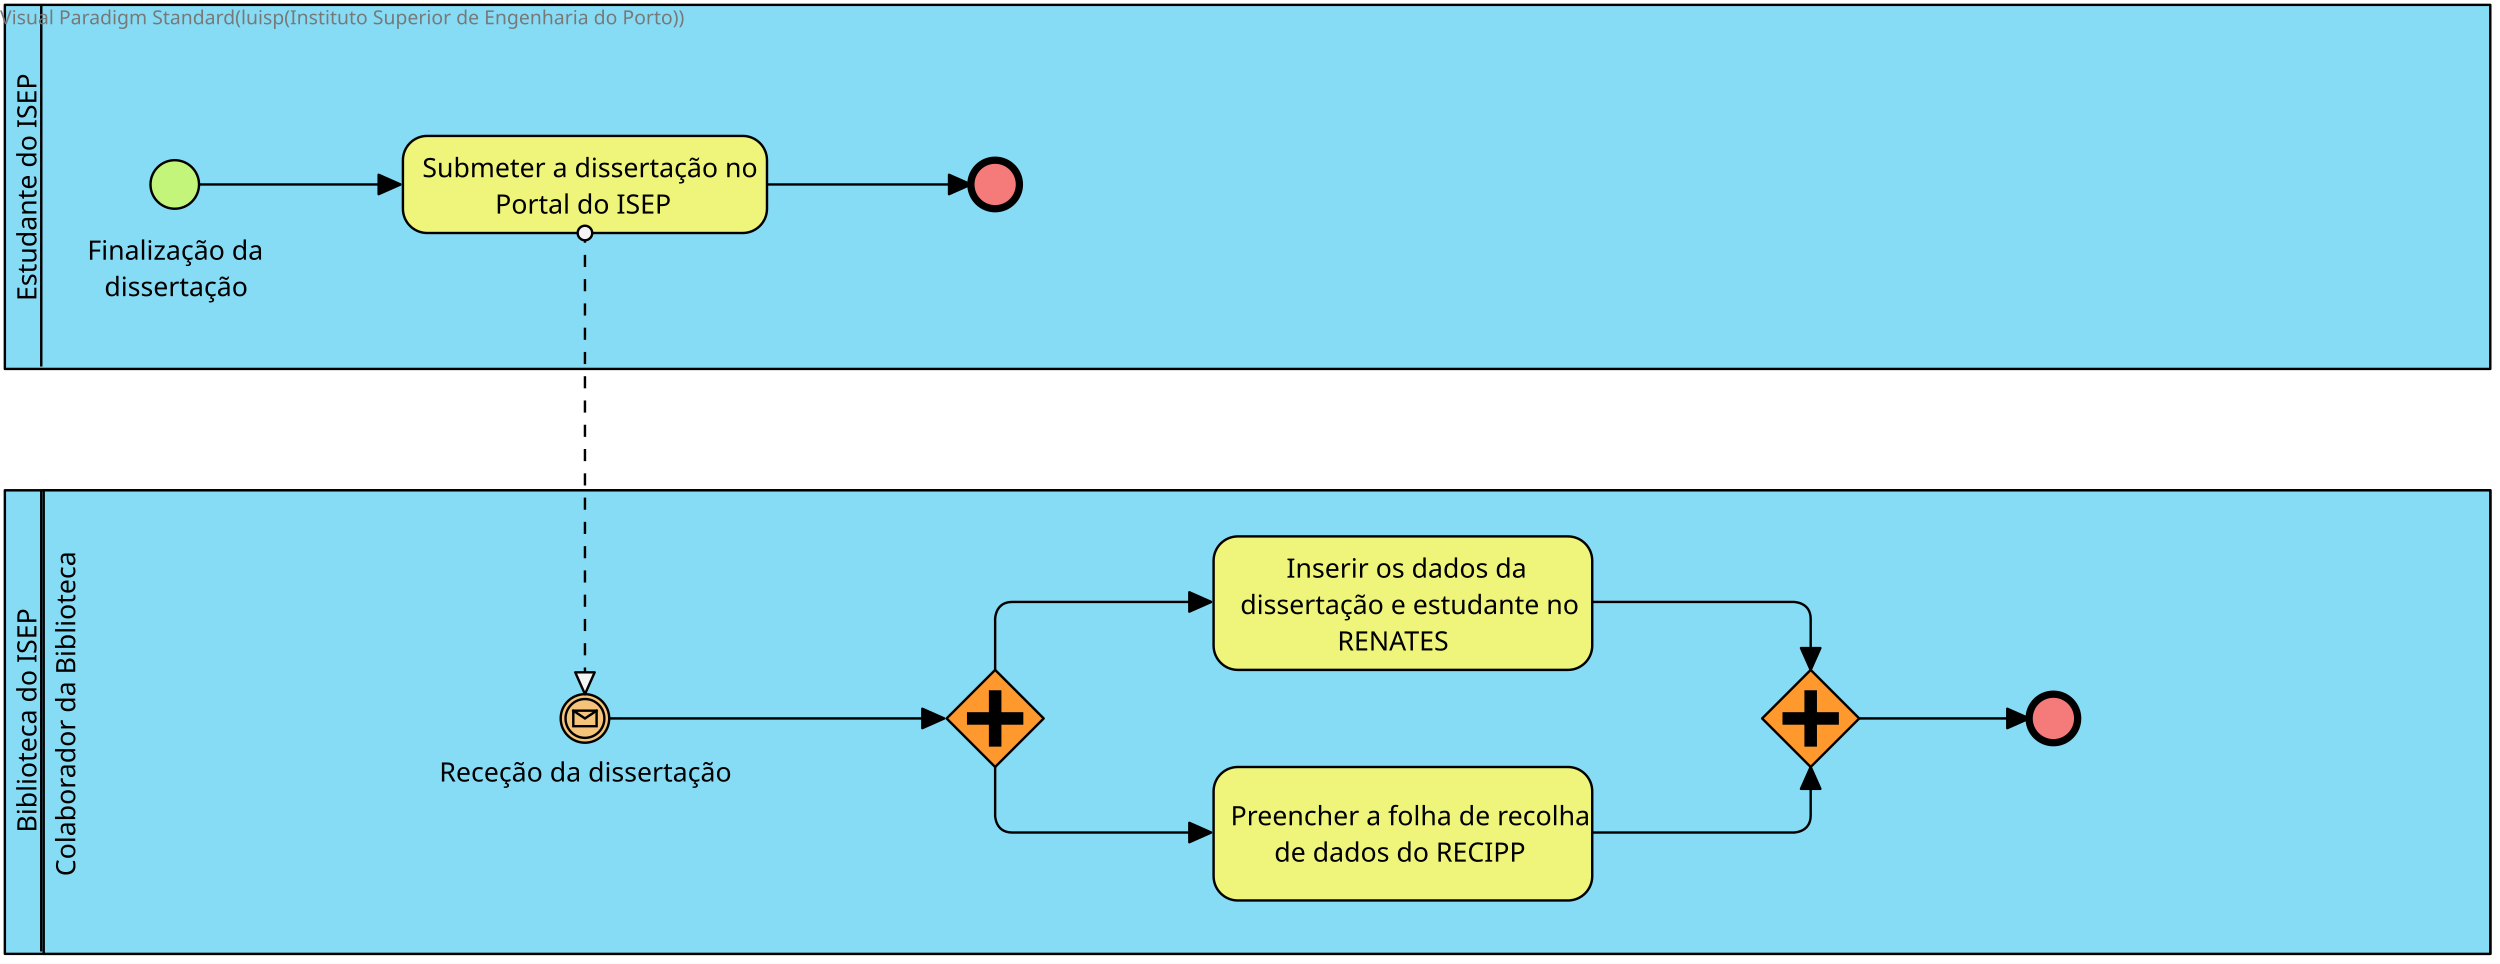
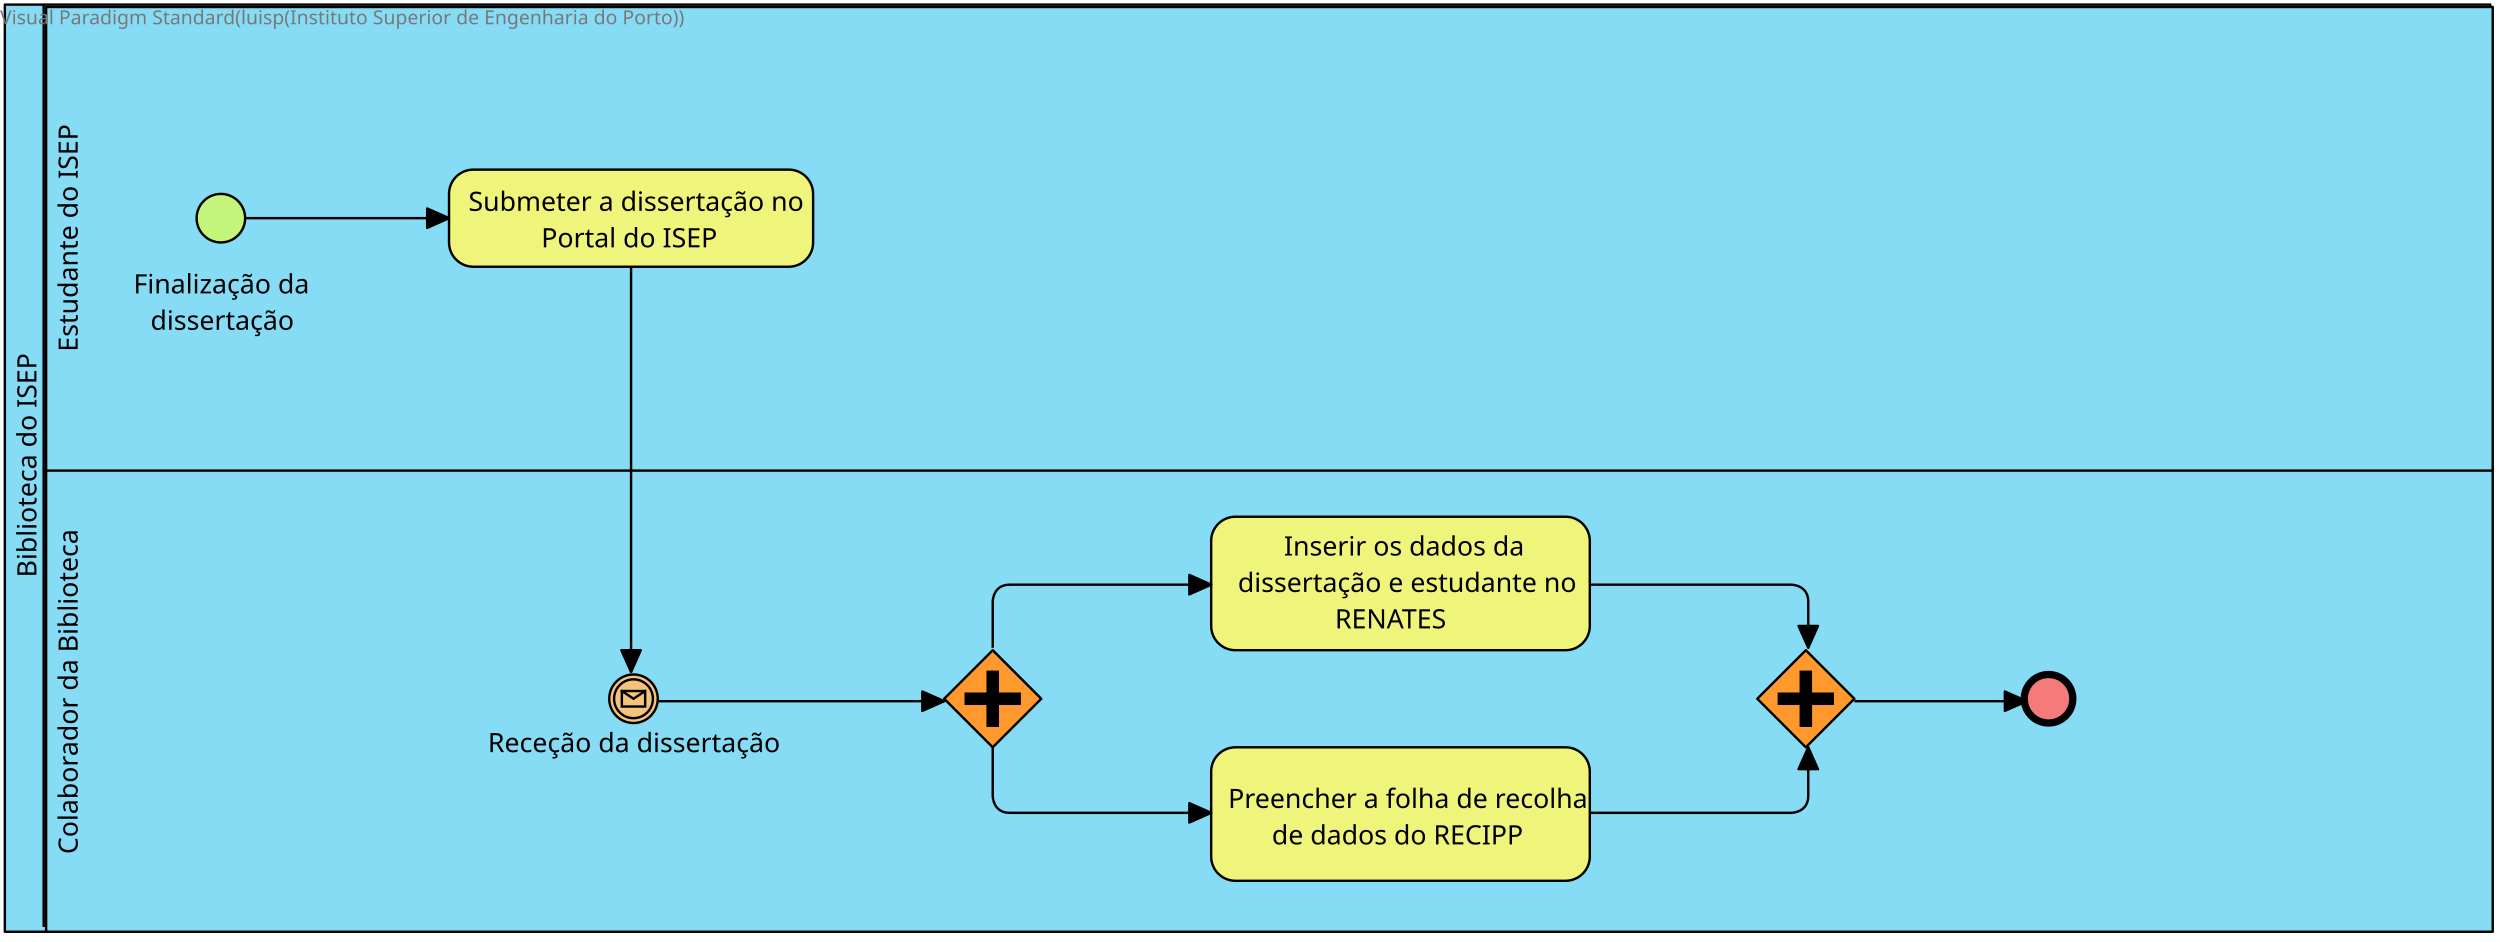
- <svg xmlns="http://www.w3.org/2000/svg" fill-opacity="0" color-rendering="auto" color-interpolation="auto" text-rendering="auto" stroke="rgb(0,0,0)" stroke-linecap="square" width="1030" stroke-miterlimit="10" shape-rendering="auto" stroke-opacity="0" fill="rgb(0,0,0)" stroke-dasharray="none" font-weight="normal" stroke-width="1" height="397" font-family="'Dialog'" font-style="normal" stroke-linejoin="miter" font-size="12px" stroke-dashoffset="0" image-rendering="auto">
+ <svg xmlns="http://www.w3.org/2000/svg" fill-opacity="0" color-rendering="auto" color-interpolation="auto" text-rendering="auto" stroke="rgb(0,0,0)" stroke-linecap="square" width="1030" stroke-miterlimit="10" shape-rendering="auto" stroke-opacity="0" fill="rgb(0,0,0)" stroke-dasharray="none" font-weight="normal" stroke-width="1" height="388" font-family="'Dialog'" font-style="normal" stroke-linejoin="miter" font-size="12px" stroke-dashoffset="0" image-rendering="auto">
  <defs id="genericDefs" />
  <g>
    <defs id="defs1">
      <clipPath clipPathUnits="userSpaceOnUse" id="clipPath1">
-         <path d="M-7 -7 L1035 -7 L1035 161 L-7 161 L-7 -7 Z" />
+         <path d="M-7 -7 L1035 -7 L1035 393 L-7 393 L-7 -7 Z" />
      </clipPath>
      <clipPath clipPathUnits="userSpaceOnUse" id="clipPath2">
-         <path d="M0 0 L0 150 L7 150 L7 0 Z" />
+         <path d="M0 0 L0 382 L7 382 L7 0 Z" />
      </clipPath>
      <clipPath clipPathUnits="userSpaceOnUse" id="clipPath3">
+         <path d="M0 -0 L0 7 L1024 7 L1024 -0 Z" />
+       </clipPath>
+       <clipPath clipPathUnits="userSpaceOnUse" id="clipPath4">
        <path d="M0 0 L0 7 L1024 7 L1024 0 Z" />
      </clipPath>
-       <clipPath clipPathUnits="userSpaceOnUse" id="clipPath4">
-         <path d="M0 0 L0 150 L16 150 L16 0 Z" />
-       </clipPath>
      <clipPath clipPathUnits="userSpaceOnUse" id="clipPath5">
-         <path d="M150 0 L0 0 L0 16 L150 16 Z" />
+         <path d="M0 0 L0 381 L17 381 L17 0 Z" />
      </clipPath>
      <clipPath clipPathUnits="userSpaceOnUse" id="clipPath6">
+         <path d="M381 0 L0 0 L0 17 L381 17 Z" />
+       </clipPath>
+       <clipPath clipPathUnits="userSpaceOnUse" id="clipPath7">
+         <path d="M-7 -7 L1019 -7 L1019 202 L-7 202 L-7 -7 Z" />
+       </clipPath>
+       <clipPath clipPathUnits="userSpaceOnUse" id="clipPath8">
+         <path d="M0 -0 L0 190 L17 190 L17 -0 Z" />
+       </clipPath>
+       <clipPath clipPathUnits="userSpaceOnUse" id="clipPath9">
+         <path d="M190 0 L0 0 L0 17 L190 17 Z" />
+       </clipPath>
+       <clipPath clipPathUnits="userSpaceOnUse" id="clipPath10">
+         <path d="M-7 -7 L51 -7 L51 51 L-7 51 L-7 -7 Z" />
+       </clipPath>
+       <clipPath clipPathUnits="userSpaceOnUse" id="clipPath11">
+         <path d="M-7 -27 L167 -27 L167 66 L-7 66 L-7 -27 Z" />
+       </clipPath>
+       <clipPath clipPathUnits="userSpaceOnUse" id="clipPath12">
+         <path d="M0 -0 L0 56 L156 56 L156 -0 Z" />
+       </clipPath>
+       <clipPath clipPathUnits="userSpaceOnUse" id="clipPath13">
+         <path d="M-9 -9 L33 -9 L33 33 L-9 33 L-9 -9 Z" />
+       </clipPath>
+       <clipPath clipPathUnits="userSpaceOnUse" id="clipPath14">
        <path d="M-7 -7 L31 -7 L31 31 L-7 31 L-7 -7 Z" />
      </clipPath>
-       <clipPath clipPathUnits="userSpaceOnUse" id="clipPath7">
+       <clipPath clipPathUnits="userSpaceOnUse" id="clipPath15">
+         <path d="M0 0 L0 191 L17 191 L17 0 Z" />
+       </clipPath>
+       <clipPath clipPathUnits="userSpaceOnUse" id="clipPath16">
+         <path d="M191 0 L0 0 L0 17 L191 17 Z" />
+       </clipPath>
+       <clipPath clipPathUnits="userSpaceOnUse" id="clipPath17">
        <path d="M-7 -27 L161 -27 L161 51 L-7 51 L-7 -27 Z" />
      </clipPath>
-       <clipPath clipPathUnits="userSpaceOnUse" id="clipPath8">
-         <path d="M0 0 L0 40 L150 40 L150 0 Z" />
-       </clipPath>
-       <clipPath clipPathUnits="userSpaceOnUse" id="clipPath9">
-         <path d="M-9 -9 L33 -9 L33 33 L-9 33 L-9 -9 Z" />
-       </clipPath>
-       <clipPath clipPathUnits="userSpaceOnUse" id="clipPath10">
-         <path d="M-7 -7 L1035 -7 L1035 202 L-7 202 L-7 -7 Z" />
-       </clipPath>
-       <clipPath clipPathUnits="userSpaceOnUse" id="clipPath11">
-         <path d="M0 0 L0 191 L7 191 L7 0 Z" />
-       </clipPath>
-       <clipPath clipPathUnits="userSpaceOnUse" id="clipPath12">
-         <path d="M0 0 L0 191 L16 191 L16 0 Z" />
-       </clipPath>
-       <clipPath clipPathUnits="userSpaceOnUse" id="clipPath13">
-         <path d="M191 0 L0 0 L0 16 L191 16 Z" />
-       </clipPath>
-       <clipPath clipPathUnits="userSpaceOnUse" id="clipPath14">
-         <path d="M-7 -7 L1019 -7 L1019 202 L-7 202 L-7 -7 Z" />
-       </clipPath>
-       <clipPath clipPathUnits="userSpaceOnUse" id="clipPath15">
-         <path d="M-7 -7 L51 -7 L51 51 L-7 51 L-7 -7 Z" />
-       </clipPath>
-       <clipPath clipPathUnits="userSpaceOnUse" id="clipPath16">
-         <path d="M-7 -27 L167 -27 L167 66 L-7 66 L-7 -27 Z" />
-       </clipPath>
-       <clipPath clipPathUnits="userSpaceOnUse" id="clipPath17">
-         <path d="M0 0 L0 55 L156 55 L156 0 Z" />
-       </clipPath>
      <clipPath clipPathUnits="userSpaceOnUse" id="clipPath18">
-         <path d="M-115 -49 L230 -49 L230 98 L-115 98 L-115 -49 Z" />
+         <path d="M0 -0 L0 40 L150 40 L150 -0 Z" />
      </clipPath>
      <clipPath clipPathUnits="userSpaceOnUse" id="clipPath19">
+         <path d="M0 -0 L0 54 L156 54 L156 -0 Z" />
+       </clipPath>
+       <clipPath clipPathUnits="userSpaceOnUse" id="clipPath20">
+         <path d="M-116 -48 L232 -48 L232 96 L-116 96 L-116 -48 Z" />
+       </clipPath>
+       <clipPath clipPathUnits="userSpaceOnUse" id="clipPath21">
        <path d="M-139 -15 L278 -15 L278 30 L-139 30 L-139 -15 Z" />
      </clipPath>
-       <clipPath clipPathUnits="userSpaceOnUse" id="clipPath20">
-         <path d="M0 0 L187 0 L187 104 L0 104 L0 0 Z" />
-       </clipPath>
-       <clipPath clipPathUnits="userSpaceOnUse" id="clipPath21">
-         <path d="M0 0 L0 60 L98 60 L98 104 L187 104 L187 0 Z" />
-       </clipPath>
      <clipPath clipPathUnits="userSpaceOnUse" id="clipPath22">
-         <path d="M0 0 L188 0 L188 104 L0 104 L0 0 Z" />
+         <path d="M0 0 L200 0 L200 115 L0 115 L0 0 Z" />
      </clipPath>
      <clipPath clipPathUnits="userSpaceOnUse" id="clipPath23">
-         <path d="M0 0 L0 104 L188 104 L188 0 Z" />
+         <path d="M0 0 L0 66 L104 66 L104 114 L0 114 L0 115 L200 115 L200 0 Z" />
      </clipPath>
      <clipPath clipPathUnits="userSpaceOnUse" id="clipPath24">
-         <path d="M0 0 L193 0 L193 131 L0 131 L0 0 Z" />
+         <path d="M0 -0 L205 -0 L205 143 L0 143 L0 -0 Z" />
      </clipPath>
      <clipPath clipPathUnits="userSpaceOnUse" id="clipPath25">
-         <path d="M0 0 L0 131 L193 131 L193 0 Z" />
+         <path d="M0 -0 L0 143 L205 143 L205 -0 Z" />
      </clipPath>
      <clipPath clipPathUnits="userSpaceOnUse" id="clipPath26">
-         <path d="M0 0 L193 0 L193 132 L0 132 L0 0 Z" />
+         <path d="M0 -0 L205 -0 L205 142 L0 142 L0 -0 Z" />
      </clipPath>
      <clipPath clipPathUnits="userSpaceOnUse" id="clipPath27">
-         <path d="M0 0 L0 132 L193 132 L193 0 Z" />
+         <path d="M0 -0 L0 142 L205 142 L205 -0 Z" />
      </clipPath>
      <clipPath clipPathUnits="userSpaceOnUse" id="clipPath28">
-         <path d="M0 0 L194 0 L194 132 L0 132 L0 0 Z" />
+         <path d="M0 -0 L186 -0 L186 115 L0 115 L0 -0 Z" />
      </clipPath>
      <clipPath clipPathUnits="userSpaceOnUse" id="clipPath29">
-         <path d="M0 0 L0 132 L194 132 L194 0 Z" />
+         <path d="M0 -0 L0 115 L186 115 L186 -0 Z" />
      </clipPath>
      <clipPath clipPathUnits="userSpaceOnUse" id="clipPath30">
-         <path d="M0 0 L194 0 L194 131 L0 131 L0 0 Z" />
+         <path d="M0 -0 L234 -0 L234 115 L0 115 L0 -0 Z" />
      </clipPath>
      <clipPath clipPathUnits="userSpaceOnUse" id="clipPath31">
-         <path d="M0 0 L0 131 L194 131 L194 0 Z" />
+         <path d="M0 -0 L0 65 L115 65 L115 80 L0 80 L0 115 L234 115 L234 -0 Z" />
      </clipPath>
      <clipPath clipPathUnits="userSpaceOnUse" id="clipPath32">
-         <path d="M0 0 L174 0 L174 104 L0 104 L0 0 Z" />
+         <path d="M0 0 L115 0 L115 283 L0 283 L0 0 Z" />
      </clipPath>
      <clipPath clipPathUnits="userSpaceOnUse" id="clipPath33">
-         <path d="M0 0 L0 104 L174 104 L174 0 Z" />
-       </clipPath>
-       <clipPath clipPathUnits="userSpaceOnUse" id="clipPath34">
-         <path d="M0 0 L104 0 L104 294 L0 294 L0 0 Z" />
-       </clipPath>
-       <clipPath clipPathUnits="userSpaceOnUse" id="clipPath35">
-         <path d="M0 0 L0 264 L104 264 L104 0 ZM0 279 L0 294 L104 294 L104 279 Z" />
-       </clipPath>
-       <clipPath clipPathUnits="userSpaceOnUse" id="clipPath36">
-         <path d="M0 0 L242 0 L242 104 L0 104 L0 0 Z" />
-       </clipPath>
-       <clipPath clipPathUnits="userSpaceOnUse" id="clipPath37">
-         <path d="M0 0 L0 64 L109 64 L109 79 L0 79 L0 104 L242 104 L242 0 Z" />
+         <path d="M0 0 L0 244 L115 244 L115 0 ZM0 259 L0 283 L115 283 L115 259 Z" />
      </clipPath>
    </defs>
    <g fill="white" text-rendering="geometricPrecision" fill-opacity="1" stroke-opacity="1" stroke="white">
-       <rect x="0" width="1030" height="397" y="0" stroke="none" />
-     </g>
-     <g font-size="11px" transform="translate(2,2)" fill-opacity="1" fill="rgb(135,220,245)" text-rendering="geometricPrecision" image-rendering="optimizeQuality" font-family="sans-serif" stroke="rgb(135,220,245)" stroke-opacity="1">
-       <rect x="0" width="1024" height="150" y="0" clip-path="url(#clipPath1)" stroke="none" />
-     </g>
-     <g stroke-linecap="butt" font-size="11px" transform="translate(2,2)" fill-opacity="1" fill="black" text-rendering="geometricPrecision" image-rendering="optimizeQuality" font-family="sans-serif" stroke-linejoin="round" stroke="black" stroke-opacity="1" stroke-miterlimit="0">
-       <rect fill="none" x="0" width="1024" height="150" y="0" clip-path="url(#clipPath1)" />
-       <line y2="149" fill="none" x1="15" clip-path="url(#clipPath1)" x2="15" y1="0" />
-     </g>
-     <g font-size="11px" transform="translate(77,77) rotate(-90) translate(-75,-75)" fill-opacity="1" fill="black" text-rendering="geometricPrecision" image-rendering="optimizeQuality" font-family="sans-serif" stroke="black" stroke-opacity="1">
-       <text x="28" xml:space="preserve" y="13" clip-path="url(#clipPath5)" stroke="none">Estudante do ISEP</text>
-     </g>
-     <g font-size="11px" transform="translate(62,66)" fill-opacity="1" fill="rgb(195,245,122)" text-rendering="geometricPrecision" image-rendering="optimizeQuality" font-family="sans-serif" stroke="rgb(195,245,122)" stroke-opacity="1">
-       <circle r="10" clip-path="url(#clipPath6)" cx="10" cy="10" stroke="none" />
-     </g>
-     <g stroke-linecap="butt" font-size="11px" transform="translate(62,66)" fill-opacity="1" fill="black" text-rendering="geometricPrecision" image-rendering="optimizeQuality" font-family="sans-serif" stroke-linejoin="round" stroke="black" stroke-opacity="1" stroke-miterlimit="0">
-       <circle fill="none" r="10" clip-path="url(#clipPath6)" cx="10" cy="10" />
-     </g>
-     <g font-size="11px" transform="translate(166,56)" fill-opacity="1" fill="rgb(238,245,122)" text-rendering="geometricPrecision" image-rendering="optimizeQuality" font-family="sans-serif" stroke="rgb(238,245,122)" stroke-opacity="1">
-       <rect x="0" y="0" clip-path="url(#clipPath7)" width="150" rx="10" ry="10" height="40" stroke="none" />
-     </g>
-     <g stroke-linecap="butt" font-size="11px" transform="translate(166,56)" fill-opacity="1" fill="black" text-rendering="geometricPrecision" image-rendering="optimizeQuality" font-family="sans-serif" stroke-linejoin="round" stroke="black" stroke-opacity="1" stroke-miterlimit="0">
-       <rect x="0" y="0" clip-path="url(#clipPath7)" fill="none" width="150" rx="10" ry="10" height="40" />
-     </g>
-     <g font-size="11px" transform="translate(166,56)" fill-opacity="1" fill="black" text-rendering="geometricPrecision" image-rendering="optimizeQuality" font-family="sans-serif" stroke="black" stroke-opacity="1">
-       <text x="8" xml:space="preserve" y="17" clip-path="url(#clipPath8)" stroke="none">Submeter a dissertação no</text>
-       <text x="38" xml:space="preserve" y="32" clip-path="url(#clipPath8)" stroke="none">Portal do ISEP</text>
-     </g>
-     <g font-size="11px" transform="translate(400,66)" fill-opacity="1" fill="rgb(245,122,122)" text-rendering="geometricPrecision" image-rendering="optimizeQuality" font-family="sans-serif" stroke="rgb(245,122,122)" stroke-opacity="1">
-       <circle r="10" clip-path="url(#clipPath9)" cx="10" cy="10" stroke="none" />
-     </g>
-     <g fill-opacity="1" text-rendering="geometricPrecision" stroke="black" stroke-linecap="butt" transform="translate(400,66)" stroke-miterlimit="0" stroke-opacity="1" fill="black" stroke-width="3" font-family="sans-serif" stroke-linejoin="round" font-size="11px" image-rendering="optimizeQuality">
-       <circle fill="none" r="10" clip-path="url(#clipPath9)" cx="10" cy="10" />
-     </g>
-     <g font-size="11px" transform="translate(2,202)" fill-opacity="1" fill="rgb(135,220,245)" text-rendering="geometricPrecision" image-rendering="optimizeQuality" font-family="sans-serif" stroke="rgb(135,220,245)" stroke-opacity="1">
-       <rect x="0" width="1024" height="191" y="0" clip-path="url(#clipPath10)" stroke="none" />
-     </g>
-     <g stroke-linecap="butt" font-size="11px" transform="translate(2,202)" fill-opacity="1" fill="black" text-rendering="geometricPrecision" image-rendering="optimizeQuality" font-family="sans-serif" stroke-linejoin="round" stroke="black" stroke-opacity="1" stroke-miterlimit="0">
-       <rect fill="none" x="0" width="1024" height="191" y="0" clip-path="url(#clipPath10)" />
-       <line y2="190" fill="none" x1="15" clip-path="url(#clipPath10)" x2="15" y1="0" />
-     </g>
-     <g font-size="11px" transform="translate(97.5,297.5) rotate(-90) translate(-95.5,-95.5)" fill-opacity="1" fill="black" text-rendering="geometricPrecision" image-rendering="optimizeQuality" font-family="sans-serif" stroke="black" stroke-opacity="1">
-       <text x="50" xml:space="preserve" y="13" clip-path="url(#clipPath13)" stroke="none">Biblioteca do ISEP</text>
-     </g>
-     <g font-size="11px" transform="translate(18,202)" fill-opacity="1" fill="rgb(135,220,245)" text-rendering="geometricPrecision" image-rendering="optimizeQuality" font-family="sans-serif" stroke="rgb(135,220,245)" stroke-opacity="1">
-       <rect x="0" width="1008" height="191" y="0" clip-path="url(#clipPath14)" stroke="none" />
-     </g>
-     <g stroke-linecap="butt" font-size="11px" transform="translate(18,202)" fill-opacity="1" fill="black" text-rendering="geometricPrecision" image-rendering="optimizeQuality" font-family="sans-serif" stroke-linejoin="round" stroke="black" stroke-opacity="1" stroke-miterlimit="0">
-       <rect fill="none" x="0" width="1008" height="191" y="0" clip-path="url(#clipPath14)" />
-     </g>
-     <g font-size="11px" transform="translate(113.5,297.5) rotate(-90) translate(-95.5,-95.5)" fill-opacity="1" fill="black" text-rendering="geometricPrecision" image-rendering="optimizeQuality" font-family="sans-serif" stroke="black" stroke-opacity="1">
-       <text x="32" xml:space="preserve" y="13" clip-path="url(#clipPath13)" stroke="none">Colaborador da Biblioteca</text>
-     </g>
-     <g font-size="11px" transform="translate(390,276)" fill-opacity="1" fill="rgb(255,153,46)" text-rendering="geometricPrecision" image-rendering="optimizeQuality" font-family="sans-serif" stroke="rgb(255,153,46)" stroke-opacity="1">
-       <polygon points=" 20 0 40 20 20 40 0 20" stroke="none" clip-path="url(#clipPath15)" />
-     </g>
-     <g stroke-linecap="butt" font-size="11px" transform="translate(390,276)" fill-opacity="1" fill="black" text-rendering="geometricPrecision" image-rendering="optimizeQuality" font-family="sans-serif" stroke-linejoin="round" stroke="black" stroke-opacity="1" stroke-miterlimit="0">
-       <polygon fill="none" points=" 20 0 40 20 20 40 0 20" clip-path="url(#clipPath15)" />
-       <path stroke-miterlimit="10" d="M8.387 17.419 L31.613 17.419 L31.613 22.581 L8.387 22.581 L8.387 17.419 ZM17.419 8.387 L22.581 8.387 L22.581 31.613 L17.419 31.613 L17.419 8.387 Z" clip-path="url(#clipPath15)" stroke-linecap="square" stroke="none" stroke-linejoin="miter" />
-     </g>
-     <g font-size="11px" transform="translate(500,316)" fill-opacity="1" fill="rgb(238,245,122)" text-rendering="geometricPrecision" image-rendering="optimizeQuality" font-family="sans-serif" stroke="rgb(238,245,122)" stroke-opacity="1">
-       <rect x="0" y="0" clip-path="url(#clipPath16)" width="156" rx="10" ry="10" height="55" stroke="none" />
-     </g>
-     <g stroke-linecap="butt" font-size="11px" transform="translate(500,316)" fill-opacity="1" fill="black" text-rendering="geometricPrecision" image-rendering="optimizeQuality" font-family="sans-serif" stroke-linejoin="round" stroke="black" stroke-opacity="1" stroke-miterlimit="0">
-       <rect x="0" y="0" clip-path="url(#clipPath16)" fill="none" width="156" rx="10" ry="10" height="55" />
-     </g>
-     <g font-size="11px" transform="translate(500,316)" fill-opacity="1" fill="black" text-rendering="geometricPrecision" image-rendering="optimizeQuality" font-family="sans-serif" stroke="black" stroke-opacity="1">
-       <text x="7" xml:space="preserve" y="24" clip-path="url(#clipPath17)" stroke="none">Preencher a folha de recolha</text>
-       <text x="25" xml:space="preserve" y="39" clip-path="url(#clipPath17)" stroke="none">de dados do RECIPP</text>
-     </g>
-     <g font-size="11px" transform="translate(500,221)" fill-opacity="1" fill="rgb(238,245,122)" text-rendering="geometricPrecision" image-rendering="optimizeQuality" font-family="sans-serif" stroke="rgb(238,245,122)" stroke-opacity="1">
-       <rect x="0" y="0" clip-path="url(#clipPath16)" width="156" rx="10" ry="10" height="55" stroke="none" />
-     </g>
-     <g stroke-linecap="butt" font-size="11px" transform="translate(500,221)" fill-opacity="1" fill="black" text-rendering="geometricPrecision" image-rendering="optimizeQuality" font-family="sans-serif" stroke-linejoin="round" stroke="black" stroke-opacity="1" stroke-miterlimit="0">
-       <rect x="0" y="0" clip-path="url(#clipPath16)" fill="none" width="156" rx="10" ry="10" height="55" />
-     </g>
-     <g font-size="11px" transform="translate(500,221)" fill-opacity="1" fill="black" text-rendering="geometricPrecision" image-rendering="optimizeQuality" font-family="sans-serif" stroke="black" stroke-opacity="1">
-       <text x="30" xml:space="preserve" y="17" clip-path="url(#clipPath17)" stroke="none">Inserir os dados da</text>
-       <text x="11" xml:space="preserve" y="32" clip-path="url(#clipPath17)" stroke="none">dissertação e estudante no</text>
-       <text x="51" xml:space="preserve" y="47" clip-path="url(#clipPath17)" stroke="none">RENATES</text>
-     </g>
-     <g font-size="11px" transform="translate(726,276)" fill-opacity="1" fill="rgb(255,153,46)" text-rendering="geometricPrecision" image-rendering="optimizeQuality" font-family="sans-serif" stroke="rgb(255,153,46)" stroke-opacity="1">
-       <polygon points=" 20 0 40 20 20 40 0 20" stroke="none" clip-path="url(#clipPath15)" />
-     </g>
-     <g stroke-linecap="butt" font-size="11px" transform="translate(726,276)" fill-opacity="1" fill="black" text-rendering="geometricPrecision" image-rendering="optimizeQuality" font-family="sans-serif" stroke-linejoin="round" stroke="black" stroke-opacity="1" stroke-miterlimit="0">
-       <polygon fill="none" points=" 20 0 40 20 20 40 0 20" clip-path="url(#clipPath15)" />
-       <path stroke-miterlimit="10" d="M8.387 17.419 L31.613 17.419 L31.613 22.581 L8.387 22.581 L8.387 17.419 ZM17.419 8.387 L22.581 8.387 L22.581 31.613 L17.419 31.613 L17.419 8.387 Z" clip-path="url(#clipPath15)" stroke-linecap="square" stroke="none" stroke-linejoin="miter" />
-     </g>
-     <g font-size="11px" transform="translate(836,286)" fill-opacity="1" fill="rgb(245,122,122)" text-rendering="geometricPrecision" image-rendering="optimizeQuality" font-family="sans-serif" stroke="rgb(245,122,122)" stroke-opacity="1">
-       <circle r="10" clip-path="url(#clipPath9)" cx="10" cy="10" stroke="none" />
-     </g>
-     <g fill-opacity="1" text-rendering="geometricPrecision" stroke="black" stroke-linecap="butt" transform="translate(836,286)" stroke-miterlimit="0" stroke-opacity="1" fill="black" stroke-width="3" font-family="sans-serif" stroke-linejoin="round" font-size="11px" image-rendering="optimizeQuality">
-       <circle fill="none" r="10" clip-path="url(#clipPath9)" cx="10" cy="10" />
-     </g>
-     <g font-size="11px" transform="translate(231,286)" fill-opacity="1" fill="rgb(245,196,122)" text-rendering="geometricPrecision" image-rendering="optimizeQuality" font-family="sans-serif" stroke="rgb(245,196,122)" stroke-opacity="1">
-       <circle r="10" clip-path="url(#clipPath6)" cx="10" cy="10" stroke="none" />
-     </g>
-     <g stroke-linecap="butt" font-size="11px" transform="translate(231,286)" fill-opacity="1" fill="black" text-rendering="geometricPrecision" image-rendering="optimizeQuality" font-family="sans-serif" stroke-linejoin="round" stroke="black" stroke-opacity="1" stroke-miterlimit="0">
-       <circle fill="none" r="10" clip-path="url(#clipPath6)" cx="10" cy="10" />
-       <circle fill="none" r="8" clip-path="url(#clipPath6)" cx="10" cy="10" />
-       <path fill="none" stroke-miterlimit="10" d="M5.2 6.8 L14.8 6.8 L14.8 13.2 L5.2 13.2 L5.2 6.8 ZM5.2 6.8 L10 10 L14.8 6.8" clip-path="url(#clipPath6)" stroke-linecap="square" stroke-linejoin="miter" />
-     </g>
-     <g font-size="11px" transform="translate(15,86)" fill-opacity="1" fill="black" text-rendering="geometricPrecision" image-rendering="optimizeQuality" font-family="sans-serif" stroke="black" stroke-opacity="1">
-       <text x="21" xml:space="preserve" y="21" clip-path="url(#clipPath18)" stroke="none">Finalização da</text>
-       <text x="28" xml:space="preserve" y="36" clip-path="url(#clipPath18)" stroke="none">dissertação</text>
-     </g>
-     <g font-size="11px" transform="translate(171,310)" fill-opacity="1" fill="black" text-rendering="geometricPrecision" image-rendering="optimizeQuality" font-family="sans-serif" stroke="black" stroke-opacity="1">
-       <text x="10" xml:space="preserve" y="12" clip-path="url(#clipPath19)" stroke="none">Receção da dissertação</text>
-     </g>
-     <g stroke-linecap="butt" font-size="11px" transform="translate(32,26)" fill-opacity="1" fill="black" text-rendering="geometricPrecision" image-rendering="optimizeQuality" font-family="sans-serif" stroke-linejoin="round" stroke="black" stroke-opacity="1">
-       <line y2="50" fill="none" x1="50" clip-path="url(#clipPath21)" x2="133" y1="50" />
-       <polygon points=" 133 50 124 46 124 54" clip-path="url(#clipPath21)" stroke="none" />
-       <polygon fill="none" points=" 133 50 124 46 124 54" clip-path="url(#clipPath21)" />
-     </g>
-     <g stroke-linecap="butt" font-size="11px" transform="translate(266,26)" fill-opacity="1" fill="black" text-rendering="geometricPrecision" image-rendering="optimizeQuality" font-family="sans-serif" stroke-linejoin="round" stroke="black" stroke-opacity="1">
-       <line y2="50" fill="none" x1="50" clip-path="url(#clipPath23)" x2="134" y1="50" />
-       <polygon points=" 134 50 125 46 125 54" clip-path="url(#clipPath23)" stroke="none" />
-       <polygon fill="none" points=" 134 50 125 46 125 54" clip-path="url(#clipPath23)" />
-     </g>
-     <g stroke-linecap="butt" font-size="11px" transform="translate(360,266)" fill-opacity="1" fill="black" text-rendering="geometricPrecision" image-rendering="optimizeQuality" font-family="sans-serif" stroke-linejoin="round" stroke="black" stroke-opacity="1">
-       <path fill="none" d="M50 50 L50 70 C50 70 50 77 57 77 M57 77 L139 77" clip-path="url(#clipPath25)" />
-       <polygon points=" 139 77 130 73 130 81" clip-path="url(#clipPath25)" stroke="none" />
-       <polygon fill="none" points=" 139 77 130 73 130 81" clip-path="url(#clipPath25)" />
-     </g>
-     <g stroke-linecap="butt" font-size="11px" transform="translate(360,198)" fill-opacity="1" fill="black" text-rendering="geometricPrecision" image-rendering="optimizeQuality" font-family="sans-serif" stroke-linejoin="round" stroke="black" stroke-opacity="1">
-       <path fill="none" d="M50 78 L50 57 C50 57 50 50 57 50 M57 50 L139 50" clip-path="url(#clipPath27)" />
-       <polygon points=" 139 50 130 46 130 54" clip-path="url(#clipPath27)" stroke="none" />
-       <polygon fill="none" points=" 139 50 130 46 130 54" clip-path="url(#clipPath27)" />
-     </g>
-     <g stroke-linecap="butt" font-size="11px" transform="translate(606,198)" fill-opacity="1" fill="black" text-rendering="geometricPrecision" image-rendering="optimizeQuality" font-family="sans-serif" stroke-linejoin="round" stroke="black" stroke-opacity="1">
-       <path fill="none" d="M50 50 L133 50 C133 50 140 50 140 57 M140 57 L140 78" clip-path="url(#clipPath29)" />
-       <polygon points=" 140 78 144 69 136 69" clip-path="url(#clipPath29)" stroke="none" />
-       <polygon fill="none" points=" 140 78 144 69 136 69" clip-path="url(#clipPath29)" />
-     </g>
-     <g stroke-linecap="butt" font-size="11px" transform="translate(606,266)" fill-opacity="1" fill="black" text-rendering="geometricPrecision" image-rendering="optimizeQuality" font-family="sans-serif" stroke-linejoin="round" stroke="black" stroke-opacity="1">
-       <path fill="none" d="M50 77 L133 77 C133 77 140 77 140 70 M140 70 L140 50" clip-path="url(#clipPath31)" />
-       <polygon points=" 140 50 136 59 144 59" clip-path="url(#clipPath31)" stroke="none" />
-       <polygon fill="none" points=" 140 50 136 59 144 59" clip-path="url(#clipPath31)" />
-     </g>
-     <g stroke-linecap="butt" font-size="11px" transform="translate(716,246)" fill-opacity="1" fill="black" text-rendering="geometricPrecision" image-rendering="optimizeQuality" font-family="sans-serif" stroke-linejoin="round" stroke="black" stroke-opacity="1">
-       <line y2="50" fill="none" x1="50" clip-path="url(#clipPath33)" x2="120" y1="50" />
-       <polygon points=" 120 50 111 46 111 54" clip-path="url(#clipPath33)" stroke="none" />
-       <polygon fill="none" points=" 120 50 111 46 111 54" clip-path="url(#clipPath33)" />
-     </g>
-     <g fill-opacity="1" text-rendering="geometricPrecision" stroke="black" stroke-linecap="butt" transform="translate(191,46)" stroke-opacity="1" fill="black" stroke-dasharray="5" font-family="sans-serif" stroke-linejoin="round" font-size="11px" stroke-dashoffset="1" image-rendering="optimizeQuality">
-       <line y2="240" fill="none" x1="50" clip-path="url(#clipPath35)" x2="50" y1="50" />
-     </g>
-     <g stroke-linecap="butt" font-size="11px" transform="translate(191,46)" fill-opacity="1" fill="rgb(244,244,244)" text-rendering="geometricPrecision" image-rendering="optimizeQuality" font-family="sans-serif" stroke-linejoin="round" stroke="rgb(244,244,244)" stroke-opacity="1">
-       <circle r="3" clip-path="url(#clipPath35)" cx="50" cy="50" stroke="none" />
-       <circle fill="none" r="3" clip-path="url(#clipPath35)" cx="50" cy="50" stroke="black" />
-       <polygon points=" 50 240 54 231 46 231" clip-path="url(#clipPath35)" stroke="none" />
-       <polygon fill="none" clip-path="url(#clipPath35)" points=" 50 240 54 231 46 231" stroke="black" />
-     </g>
-     <g stroke-linecap="butt" font-size="11px" transform="translate(201,246)" fill-opacity="1" fill="black" text-rendering="geometricPrecision" image-rendering="optimizeQuality" font-family="sans-serif" stroke-linejoin="round" stroke="black" stroke-opacity="1">
-       <line y2="50" fill="none" x1="50" clip-path="url(#clipPath37)" x2="188" y1="50" />
-       <polygon points=" 188 50 179 46 179 54" clip-path="url(#clipPath37)" stroke="none" />
-       <polygon fill="none" points=" 188 50 179 46 179 54" clip-path="url(#clipPath37)" />
+       <rect x="0" width="1030" height="388" y="0" stroke="none" />
+     </g>
+     <g font-size="11px" transform="translate(2,1.8889)" fill-opacity="1" fill="rgb(135,220,245)" text-rendering="geometricPrecision" image-rendering="optimizeQuality" font-family="sans-serif" stroke="rgb(135,220,245)" stroke-opacity="1">
+       <rect x="0" width="1024" height="382" y="0" clip-path="url(#clipPath1)" stroke="none" />
+     </g>
+     <g stroke-linecap="butt" font-size="11px" transform="translate(2,1.8889)" fill-opacity="1" fill="black" text-rendering="geometricPrecision" image-rendering="optimizeQuality" font-family="sans-serif" stroke-linejoin="round" stroke="black" stroke-opacity="1" stroke-miterlimit="0">
+       <rect fill="none" x="0" width="1024" height="382" y="0" clip-path="url(#clipPath1)" />
+       <line y2="380" fill="none" x1="16" clip-path="url(#clipPath1)" x2="16" y1="0" />
+     </g>
+     <g font-size="11px" transform="translate(192.5,192.3889) rotate(-90) translate(-190.5,-190.5)" fill-opacity="1" fill="black" text-rendering="geometricPrecision" image-rendering="optimizeQuality" font-family="sans-serif" stroke="black" stroke-opacity="1">
+       <text x="145" xml:space="preserve" y="13" clip-path="url(#clipPath6)" stroke="none">Biblioteca do ISEP</text>
+     </g>
+     <g font-size="11px" transform="translate(19,192.8889)" fill-opacity="1" fill="rgb(135,220,245)" text-rendering="geometricPrecision" image-rendering="optimizeQuality" font-family="sans-serif" stroke="rgb(135,220,245)" stroke-opacity="1">
+       <rect x="0" width="1008" height="191" y="0" clip-path="url(#clipPath7)" stroke="none" />
+     </g>
+     <g stroke-linecap="butt" font-size="11px" transform="translate(19,192.8889)" fill-opacity="1" fill="black" text-rendering="geometricPrecision" image-rendering="optimizeQuality" font-family="sans-serif" stroke-linejoin="round" stroke="black" stroke-opacity="1" stroke-miterlimit="0">
+       <rect fill="none" x="0" width="1008" height="191" y="0" clip-path="url(#clipPath7)" />
+     </g>
+     <g font-size="11px" transform="translate(114,287.8889) rotate(-90) translate(-95,-95)" fill-opacity="1" fill="black" text-rendering="geometricPrecision" image-rendering="optimizeQuality" font-family="sans-serif" stroke="black" stroke-opacity="1">
+       <text x="31" xml:space="preserve" y="13" clip-path="url(#clipPath9)" stroke="none">Colaborador da Biblioteca</text>
+     </g>
+     <g font-size="11px" transform="translate(389,267.8889)" fill-opacity="1" fill="rgb(255,153,46)" text-rendering="geometricPrecision" image-rendering="optimizeQuality" font-family="sans-serif" stroke="rgb(255,153,46)" stroke-opacity="1">
+       <polygon points=" 20 0 40 20 20 40 0 20" stroke="none" clip-path="url(#clipPath10)" />
+     </g>
+     <g stroke-linecap="butt" font-size="11px" transform="translate(389,267.8889)" fill-opacity="1" fill="black" text-rendering="geometricPrecision" image-rendering="optimizeQuality" font-family="sans-serif" stroke-linejoin="round" stroke="black" stroke-opacity="1" stroke-miterlimit="0">
+       <polygon fill="none" points=" 20 0 40 20 20 40 0 20" clip-path="url(#clipPath10)" />
+       <path stroke-miterlimit="10" d="M8.387 17.419 L31.613 17.419 L31.613 22.581 L8.387 22.581 L8.387 17.419 ZM17.419 8.387 L22.581 8.387 L22.581 31.613 L17.419 31.613 L17.419 8.387 Z" clip-path="url(#clipPath10)" stroke-linecap="square" stroke="none" stroke-linejoin="miter" />
+     </g>
+     <g font-size="11px" transform="translate(499,307.8889)" fill-opacity="1" fill="rgb(238,245,122)" text-rendering="geometricPrecision" image-rendering="optimizeQuality" font-family="sans-serif" stroke="rgb(238,245,122)" stroke-opacity="1">
+       <rect x="0" y="0" clip-path="url(#clipPath11)" width="156" rx="10" ry="10" height="55" stroke="none" />
+     </g>
+     <g stroke-linecap="butt" font-size="11px" transform="translate(499,307.8889)" fill-opacity="1" fill="black" text-rendering="geometricPrecision" image-rendering="optimizeQuality" font-family="sans-serif" stroke-linejoin="round" stroke="black" stroke-opacity="1" stroke-miterlimit="0">
+       <rect x="0" y="0" clip-path="url(#clipPath11)" fill="none" width="156" rx="10" ry="10" height="55" />
+     </g>
+     <g font-size="11px" transform="translate(499,307.8889)" fill-opacity="1" fill="black" text-rendering="geometricPrecision" image-rendering="optimizeQuality" font-family="sans-serif" stroke="black" stroke-opacity="1">
+       <text x="7" xml:space="preserve" y="25" clip-path="url(#clipPath12)" stroke="none">Preencher a folha de recolha</text>
+       <text x="25" xml:space="preserve" y="40" clip-path="url(#clipPath12)" stroke="none">de dados do RECIPP</text>
+     </g>
+     <g font-size="11px" transform="translate(724,267.8889)" fill-opacity="1" fill="rgb(255,153,46)" text-rendering="geometricPrecision" image-rendering="optimizeQuality" font-family="sans-serif" stroke="rgb(255,153,46)" stroke-opacity="1">
+       <polygon points=" 20 0 40 20 20 40 0 20" stroke="none" clip-path="url(#clipPath10)" />
+     </g>
+     <g stroke-linecap="butt" font-size="11px" transform="translate(724,267.8889)" fill-opacity="1" fill="black" text-rendering="geometricPrecision" image-rendering="optimizeQuality" font-family="sans-serif" stroke-linejoin="round" stroke="black" stroke-opacity="1" stroke-miterlimit="0">
+       <polygon fill="none" points=" 20 0 40 20 20 40 0 20" clip-path="url(#clipPath10)" />
+       <path stroke-miterlimit="10" d="M8.387 17.419 L31.613 17.419 L31.613 22.581 L8.387 22.581 L8.387 17.419 ZM17.419 8.387 L22.581 8.387 L22.581 31.613 L17.419 31.613 L17.419 8.387 Z" clip-path="url(#clipPath10)" stroke-linecap="square" stroke="none" stroke-linejoin="miter" />
+     </g>
+     <g font-size="11px" transform="translate(834,277.8889)" fill-opacity="1" fill="rgb(245,122,122)" text-rendering="geometricPrecision" image-rendering="optimizeQuality" font-family="sans-serif" stroke="rgb(245,122,122)" stroke-opacity="1">
+       <circle r="10" clip-path="url(#clipPath13)" cx="10" cy="10" stroke="none" />
+     </g>
+     <g fill-opacity="1" text-rendering="geometricPrecision" stroke="black" stroke-linecap="butt" transform="translate(834,277.8889)" stroke-miterlimit="0" stroke-opacity="1" fill="black" stroke-width="3" font-family="sans-serif" stroke-linejoin="round" font-size="11px" image-rendering="optimizeQuality">
+       <circle fill="none" r="10" clip-path="url(#clipPath13)" cx="10" cy="10" />
+     </g>
+     <g font-size="11px" transform="translate(251,277.8889)" fill-opacity="1" fill="rgb(245,196,122)" text-rendering="geometricPrecision" image-rendering="optimizeQuality" font-family="sans-serif" stroke="rgb(245,196,122)" stroke-opacity="1">
+       <circle r="10" clip-path="url(#clipPath14)" cx="10" cy="10" stroke="none" />
+     </g>
+     <g stroke-linecap="butt" font-size="11px" transform="translate(251,277.8889)" fill-opacity="1" fill="black" text-rendering="geometricPrecision" image-rendering="optimizeQuality" font-family="sans-serif" stroke-linejoin="round" stroke="black" stroke-opacity="1" stroke-miterlimit="0">
+       <circle fill="none" r="10" clip-path="url(#clipPath14)" cx="10" cy="10" />
+       <circle fill="none" r="8" clip-path="url(#clipPath14)" cx="10" cy="10" />
+       <path fill="none" stroke-miterlimit="10" d="M5.2 6.8 L14.8 6.8 L14.8 13.2 L5.2 13.2 L5.2 6.8 ZM5.2 6.8 L10 10 L14.8 6.8" clip-path="url(#clipPath14)" stroke-linecap="square" stroke-linejoin="miter" />
+     </g>
+     <g font-size="11px" transform="translate(19,2.8889)" fill-opacity="1" fill="rgb(135,220,245)" text-rendering="geometricPrecision" image-rendering="optimizeQuality" font-family="sans-serif" stroke="rgb(135,220,245)" stroke-opacity="1">
+       <rect x="0" width="1008" height="191" y="0" clip-path="url(#clipPath7)" stroke="none" />
+     </g>
+     <g stroke-linecap="butt" font-size="11px" transform="translate(19,2.8889)" fill-opacity="1" fill="black" text-rendering="geometricPrecision" image-rendering="optimizeQuality" font-family="sans-serif" stroke-linejoin="round" stroke="black" stroke-opacity="1" stroke-miterlimit="0">
+       <rect fill="none" x="0" width="1008" height="191" y="0" clip-path="url(#clipPath7)" />
+     </g>
+     <g font-size="11px" transform="translate(114.5,98.3889) rotate(-90) translate(-95.5,-95.5)" fill-opacity="1" fill="black" text-rendering="geometricPrecision" image-rendering="optimizeQuality" font-family="sans-serif" stroke="black" stroke-opacity="1">
+       <text x="49" xml:space="preserve" y="13" clip-path="url(#clipPath16)" stroke="none">Estudante do ISEP</text>
+     </g>
+     <g font-size="11px" transform="translate(81,79.8889)" fill-opacity="1" fill="rgb(195,245,122)" text-rendering="geometricPrecision" image-rendering="optimizeQuality" font-family="sans-serif" stroke="rgb(195,245,122)" stroke-opacity="1">
+       <circle r="10" clip-path="url(#clipPath14)" cx="10" cy="10" stroke="none" />
+     </g>
+     <g stroke-linecap="butt" font-size="11px" transform="translate(81,79.8889)" fill-opacity="1" fill="black" text-rendering="geometricPrecision" image-rendering="optimizeQuality" font-family="sans-serif" stroke-linejoin="round" stroke="black" stroke-opacity="1" stroke-miterlimit="0">
+       <circle fill="none" r="10" clip-path="url(#clipPath14)" cx="10" cy="10" />
+     </g>
+     <g font-size="11px" transform="translate(185,69.8889)" fill-opacity="1" fill="rgb(238,245,122)" text-rendering="geometricPrecision" image-rendering="optimizeQuality" font-family="sans-serif" stroke="rgb(238,245,122)" stroke-opacity="1">
+       <rect x="0" y="0" clip-path="url(#clipPath17)" width="150" rx="10" ry="10" height="40" stroke="none" />
+     </g>
+     <g stroke-linecap="butt" font-size="11px" transform="translate(185,69.8889)" fill-opacity="1" fill="black" text-rendering="geometricPrecision" image-rendering="optimizeQuality" font-family="sans-serif" stroke-linejoin="round" stroke="black" stroke-opacity="1" stroke-miterlimit="0">
+       <rect x="0" y="0" clip-path="url(#clipPath17)" fill="none" width="150" rx="10" ry="10" height="40" />
+     </g>
+     <g font-size="11px" transform="translate(185,69.8889)" fill-opacity="1" fill="black" text-rendering="geometricPrecision" image-rendering="optimizeQuality" font-family="sans-serif" stroke="black" stroke-opacity="1">
+       <text x="8" xml:space="preserve" y="17" clip-path="url(#clipPath18)" stroke="none">Submeter a dissertação no</text>
+       <text x="38" xml:space="preserve" y="32" clip-path="url(#clipPath18)" stroke="none">Portal do ISEP</text>
+     </g>
+     <g font-size="11px" transform="translate(499,212.8889)" fill-opacity="1" fill="rgb(238,245,122)" text-rendering="geometricPrecision" image-rendering="optimizeQuality" font-family="sans-serif" stroke="rgb(238,245,122)" stroke-opacity="1">
+       <rect x="0" y="0" clip-path="url(#clipPath11)" width="156" rx="10" ry="10" height="55" stroke="none" />
+     </g>
+     <g stroke-linecap="butt" font-size="11px" transform="translate(499,212.8889)" fill-opacity="1" fill="black" text-rendering="geometricPrecision" image-rendering="optimizeQuality" font-family="sans-serif" stroke-linejoin="round" stroke="black" stroke-opacity="1" stroke-miterlimit="0">
+       <rect x="0" y="0" clip-path="url(#clipPath11)" fill="none" width="156" rx="10" ry="10" height="55" />
+     </g>
+     <g font-size="11px" transform="translate(499,212.8889)" fill-opacity="1" fill="black" text-rendering="geometricPrecision" image-rendering="optimizeQuality" font-family="sans-serif" stroke="black" stroke-opacity="1">
+       <text x="30" xml:space="preserve" y="16" clip-path="url(#clipPath19)" stroke="none">Inserir os dados da</text>
+       <text x="11" xml:space="preserve" y="31" clip-path="url(#clipPath19)" stroke="none">dissertação e estudante no</text>
+       <text x="51" xml:space="preserve" y="46" clip-path="url(#clipPath19)" stroke="none">RENATES</text>
+     </g>
+     <g font-size="11px" transform="translate(33,99.8889)" fill-opacity="1" fill="black" text-rendering="geometricPrecision" image-rendering="optimizeQuality" font-family="sans-serif" stroke="black" stroke-opacity="1">
+       <text x="22" xml:space="preserve" y="21" clip-path="url(#clipPath20)" stroke="none">Finalização da</text>
+       <text x="29" xml:space="preserve" y="36" clip-path="url(#clipPath20)" stroke="none">dissertação</text>
+     </g>
+     <g font-size="11px" transform="translate(191,297.8889)" fill-opacity="1" fill="black" text-rendering="geometricPrecision" image-rendering="optimizeQuality" font-family="sans-serif" stroke="black" stroke-opacity="1">
+       <text x="10" xml:space="preserve" y="12" clip-path="url(#clipPath21)" stroke="none">Receção da dissertação</text>
+     </g>
+     <g stroke-linecap="butt" font-size="11px" transform="translate(45,33.8889)" fill-opacity="1" fill="black" text-rendering="geometricPrecision" image-rendering="optimizeQuality" font-family="sans-serif" stroke-linejoin="round" stroke="black" stroke-opacity="1">
+       <line y2="56" fill="none" x1="56" clip-path="url(#clipPath23)" x2="140" y1="56" />
+       <polygon points=" 140 56 131 52 131 60" clip-path="url(#clipPath23)" stroke="none" />
+       <polygon fill="none" points=" 140 56 131 52 131 60" clip-path="url(#clipPath23)" />
+     </g>
+     <g stroke-linecap="butt" font-size="11px" transform="translate(353,251.8889)" fill-opacity="1" fill="black" text-rendering="geometricPrecision" image-rendering="optimizeQuality" font-family="sans-serif" stroke-linejoin="round" stroke="black" stroke-opacity="1">
+       <path fill="none" d="M56 56 L56 76 C56 76 56 83 63 83 M63 83 L146 83" clip-path="url(#clipPath25)" />
+       <polygon points=" 146 83 137 79 137 87" clip-path="url(#clipPath25)" stroke="none" />
+       <polygon fill="none" points=" 146 83 137 79 137 87" clip-path="url(#clipPath25)" />
+     </g>
+     <g stroke-linecap="butt" font-size="11px" transform="translate(353,184.8889)" fill-opacity="1" fill="black" text-rendering="geometricPrecision" image-rendering="optimizeQuality" font-family="sans-serif" stroke-linejoin="round" stroke="black" stroke-opacity="1">
+       <path fill="none" d="M56 82 L56 63 C56 63 56 56 63 56 M63 56 L146 56" clip-path="url(#clipPath27)" />
+       <polygon points=" 146 56 137 52 137 60" clip-path="url(#clipPath27)" stroke="none" />
+       <polygon fill="none" points=" 146 56 137 52 137 60" clip-path="url(#clipPath27)" />
+     </g>
+     <g stroke-linecap="butt" font-size="11px" transform="translate(599,184.8889)" fill-opacity="1" fill="black" text-rendering="geometricPrecision" image-rendering="optimizeQuality" font-family="sans-serif" stroke-linejoin="round" stroke="black" stroke-opacity="1">
+       <path fill="none" d="M56 56 L139 56 C139 56 146 56 146 63 M146 63 L146 82" clip-path="url(#clipPath27)" />
+       <polygon points=" 146 82 150 73 142 73" clip-path="url(#clipPath27)" stroke="none" />
+       <polygon fill="none" points=" 146 82 150 73 142 73" clip-path="url(#clipPath27)" />
+     </g>
+     <g stroke-linecap="butt" font-size="11px" transform="translate(599,251.8889)" fill-opacity="1" fill="black" text-rendering="geometricPrecision" image-rendering="optimizeQuality" font-family="sans-serif" stroke-linejoin="round" stroke="black" stroke-opacity="1">
+       <path fill="none" d="M56 83 L139 83 C139 83 146 83 146 76 M146 76 L146 56" clip-path="url(#clipPath25)" />
+       <polygon points=" 146 56 142 65 150 65" clip-path="url(#clipPath25)" stroke="none" />
+       <polygon fill="none" points=" 146 56 142 65 150 65" clip-path="url(#clipPath25)" />
+     </g>
+     <g stroke-linecap="butt" font-size="11px" transform="translate(708,232.8889)" fill-opacity="1" fill="black" text-rendering="geometricPrecision" image-rendering="optimizeQuality" font-family="sans-serif" stroke-linejoin="round" stroke="black" stroke-opacity="1">
+       <line y2="56" fill="none" x1="56" clip-path="url(#clipPath29)" x2="127" y1="56" />
+       <polygon points=" 127 56 118 52 118 60" clip-path="url(#clipPath29)" stroke="none" />
+       <polygon fill="none" points=" 127 56 118 52 118 60" clip-path="url(#clipPath29)" />
+     </g>
+     <g stroke-linecap="butt" font-size="11px" transform="translate(215,232.8889)" fill-opacity="1" fill="black" text-rendering="geometricPrecision" image-rendering="optimizeQuality" font-family="sans-serif" stroke-linejoin="round" stroke="black" stroke-opacity="1">
+       <line y2="56" fill="none" x1="56" clip-path="url(#clipPath31)" x2="174" y1="56" />
+       <polygon points=" 174 56 165 52 165 60" clip-path="url(#clipPath31)" stroke="none" />
+       <polygon fill="none" points=" 174 56 165 52 165 60" clip-path="url(#clipPath31)" />
+     </g>
+     <g stroke-linecap="butt" font-size="11px" transform="translate(204,53.8889)" fill-opacity="1" fill="black" text-rendering="geometricPrecision" image-rendering="optimizeQuality" font-family="sans-serif" stroke-linejoin="round" stroke="black" stroke-opacity="1">
+       <line y2="223" fill="none" x1="56" clip-path="url(#clipPath33)" x2="56" y1="56" />
+       <polygon points=" 56 223 60 214 52 214" clip-path="url(#clipPath33)" stroke="none" />
+       <polygon fill="none" points=" 56 223 60 214 52 214" clip-path="url(#clipPath33)" />
    </g>
    <g font-size="8px" fill-opacity="1" fill="rgb(120,120,120)" text-rendering="geometricPrecision" image-rendering="optimizeQuality" stroke="rgb(120,120,120)" stroke-opacity="1">
      <text x="0" xml:space="preserve" y="10" stroke="none">Visual Paradigm Standard(luisp(Instituto Superior de Engenharia do Porto))</text>
    </g>
  </g>
</svg>
